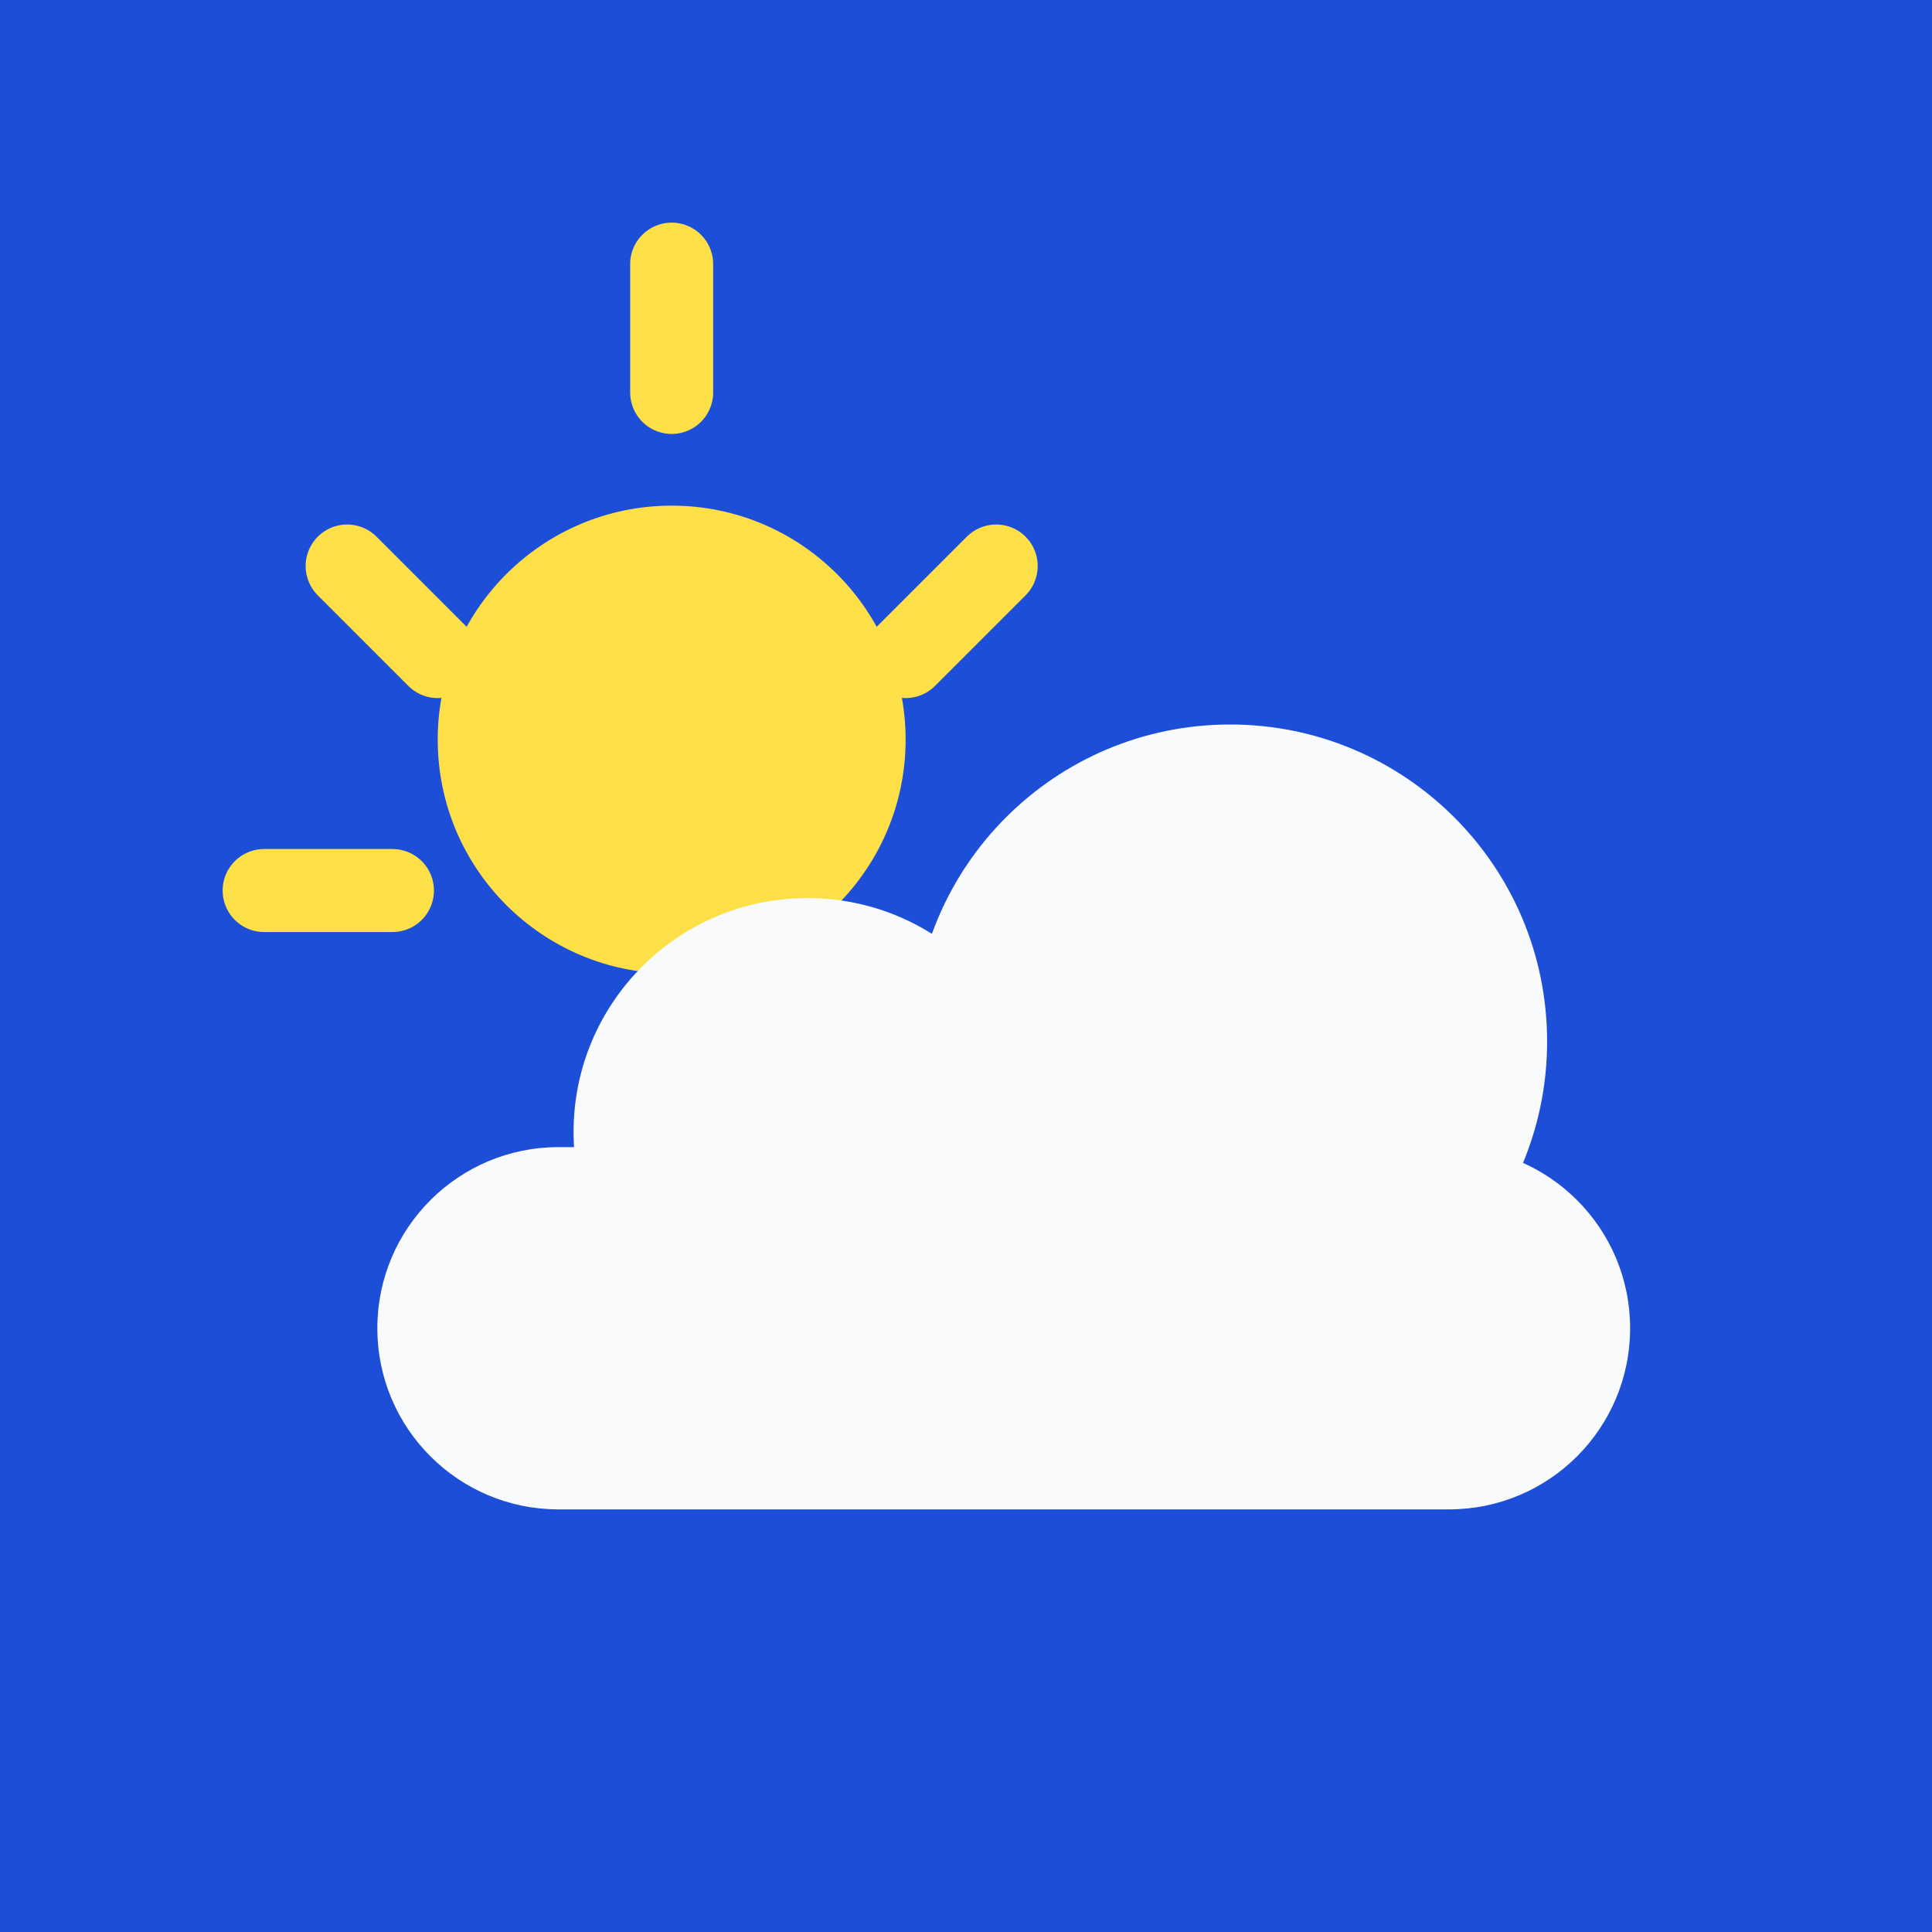
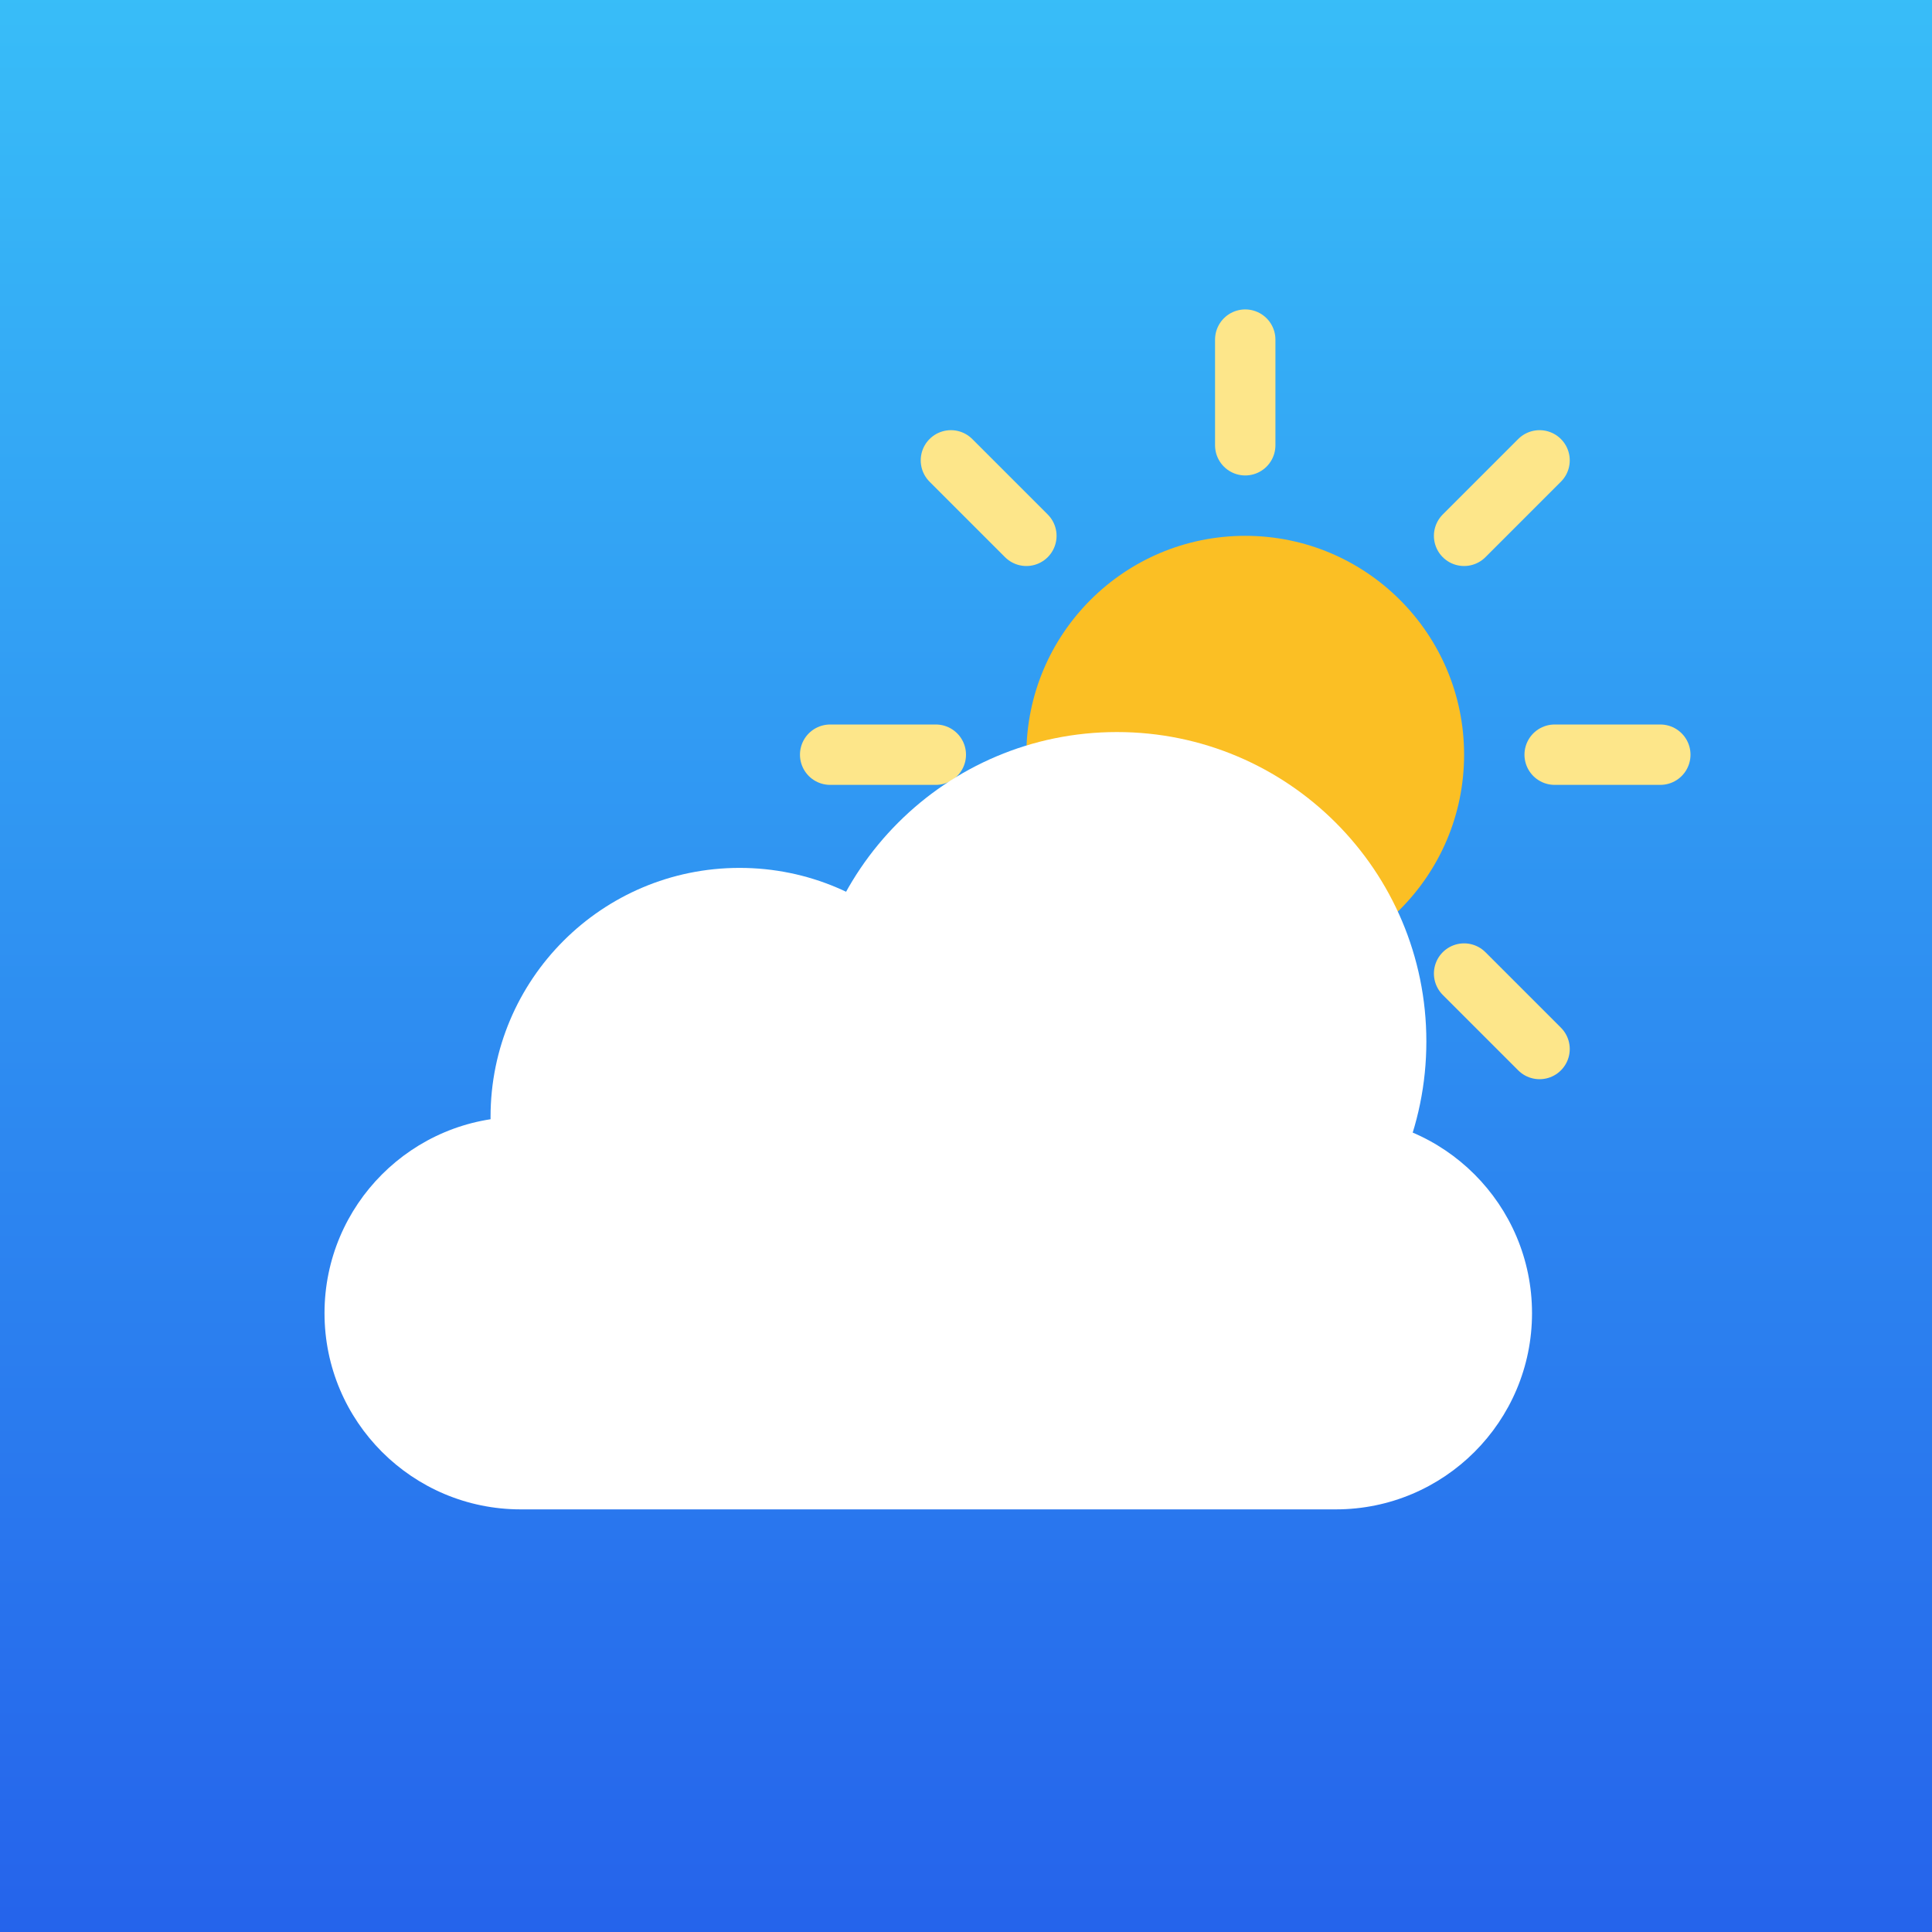
<svg xmlns="http://www.w3.org/2000/svg" width="512" height="512" viewBox="0 0 512 512">
-   <rect width="512" height="512" fill="#1d4ed8" />
-   <g stroke="#fde047" stroke-width="22" stroke-linecap="round">
-     <path d="M178 70v34M92 150l24 24M264 150l-24 24M70 236h34M286 236h34" />
+   <defs>
+     <linearGradient id="g" x1="0" y1="0" x2="0" y2="1">
+       <stop offset="0" stop-color="#38bdf8" />
+       <stop offset="1" stop-color="#2563eb" />
+     </linearGradient>
+   </defs>
+   <rect width="512" height="512" fill="url(#g)" />
+   <g stroke="#fde68a" stroke-width="16" stroke-linecap="round">
+     <path d="M412 200L440 200" />
+     <path d="M388 258L408 278" />
+     <path d="M330 282L330 310" />
+     <path d="M272 258L252 278" />
+     <path d="M248 200L220 200" />
+     <path d="M272 142L252 122" />
+     <path d="M330 118L330 90" />
+     <path d="M388 142L408 122" />
  </g>
-   <circle cx="178" cy="196" r="62" fill="#fde047" />
-   <g fill="#f8fafc">
-     <rect x="100" y="304" width="332" height="96" rx="48" />
-     <circle cx="214" cy="300" r="62" />
-     <circle cx="326" cy="276" r="84" />
+   <circle cx="330" cy="200" r="58" fill="#fbbf24" />
+   <g fill="#fff">
+     <rect x="86" y="296" width="320" height="104" rx="52" />
+     <circle cx="196" cy="296" r="66" />
+     <circle cx="296" cy="276" r="82" />
  </g>
</svg>
